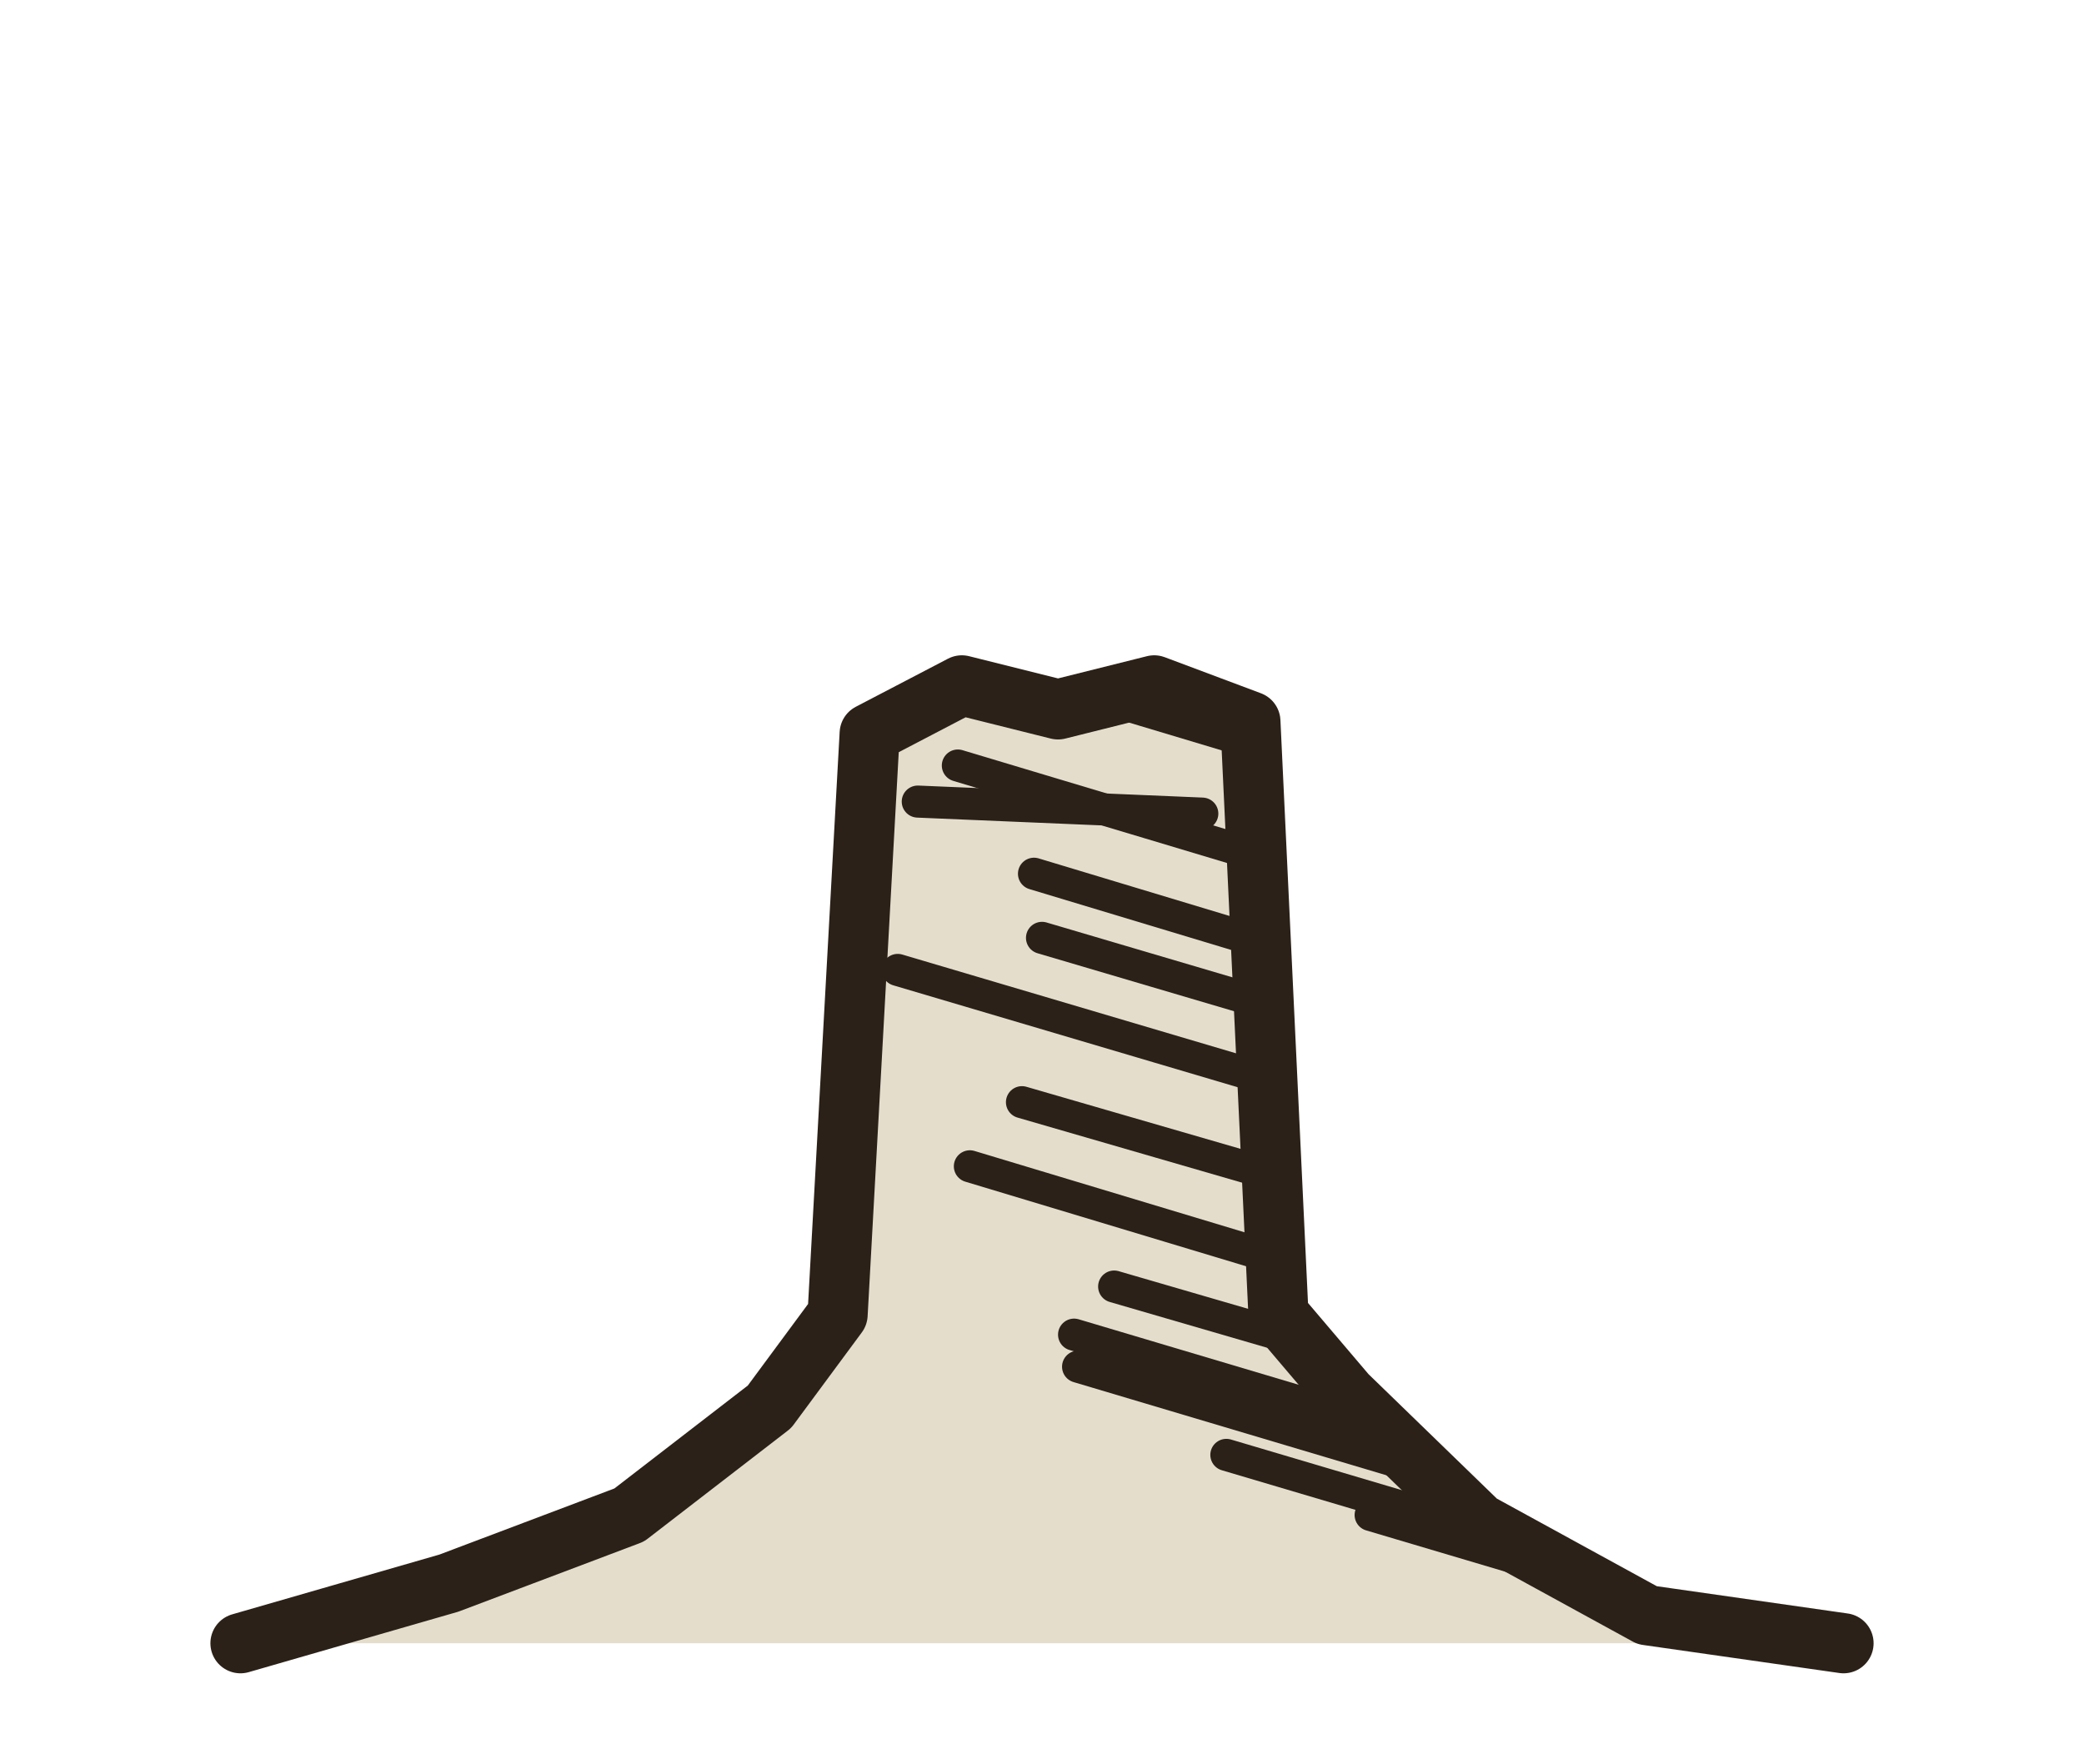
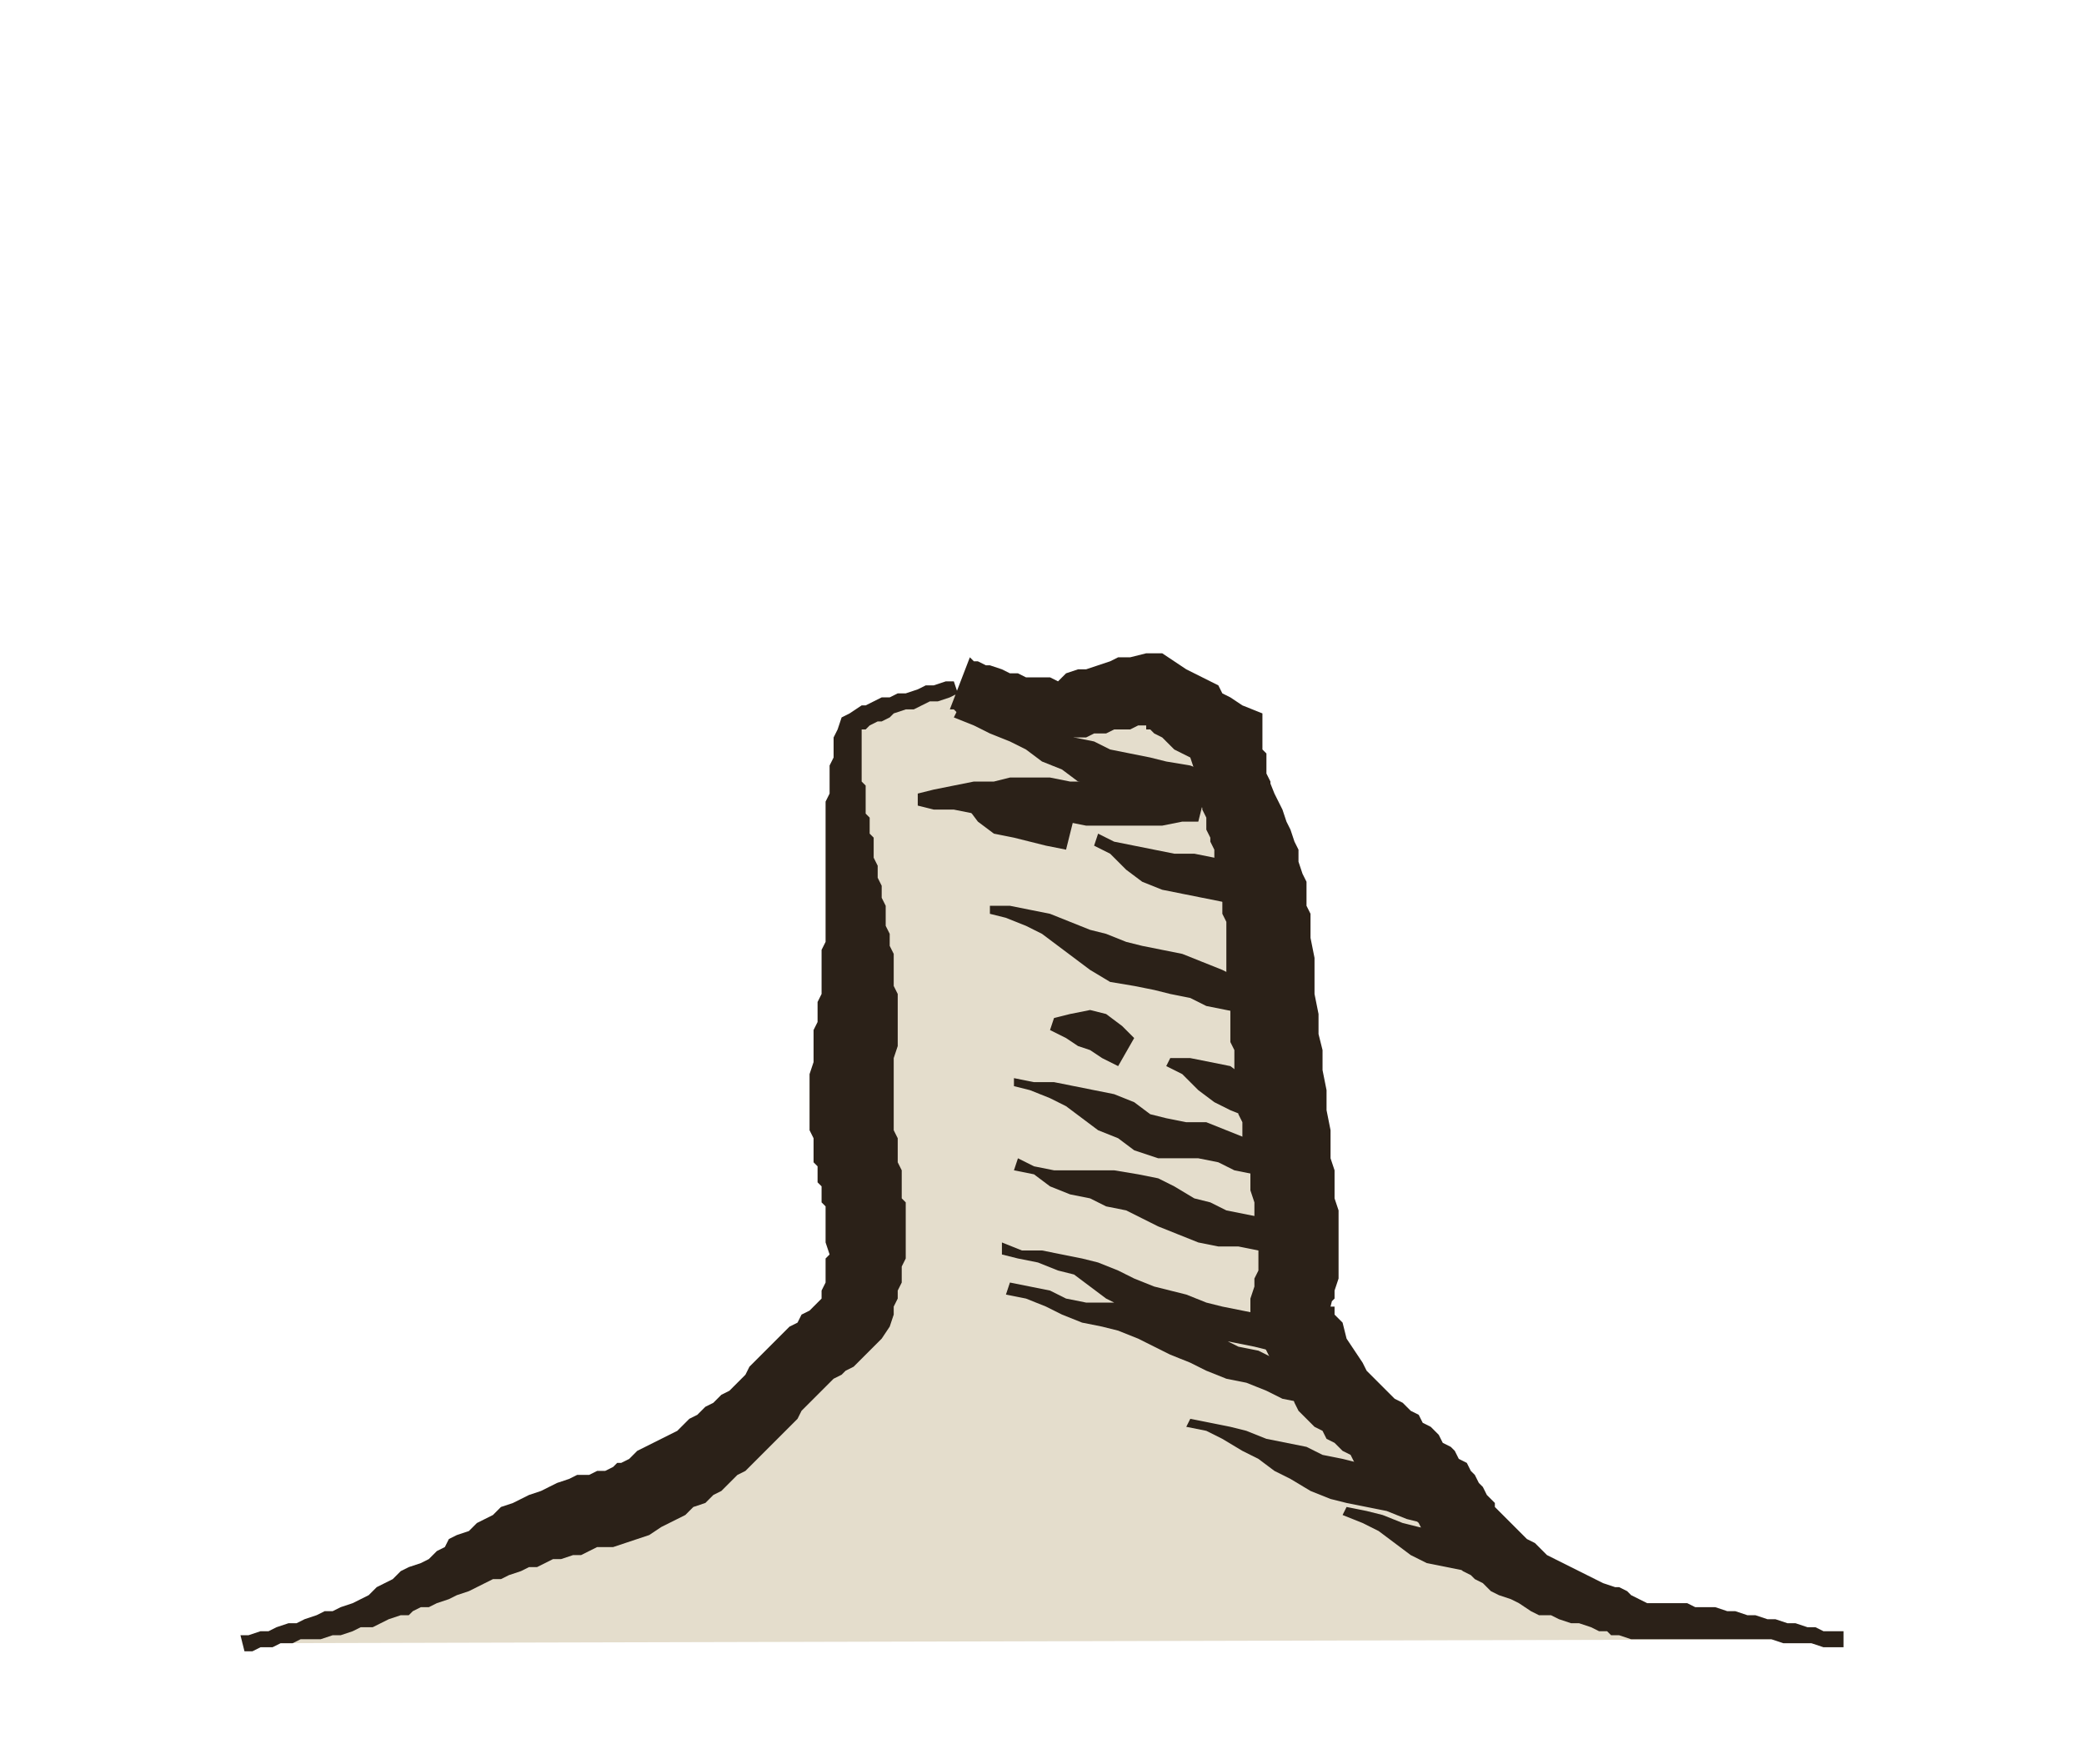
<svg xmlns="http://www.w3.org/2000/svg" width="52" height="44" viewBox="0 0 52 44">
  <defs>
    <clipPath id="m">
-       <polygon points="6.0,41.0 11.2,39.5 15.7,37.8 19.2,35.1 20.9,32.8 21.7,18.3 24.0,17.1 26.4,17.7 28.8,17.1 31.2,18.0 31.9,32.8 33.6,34.8 36.9,38.0 41.1,40.3 46.0,41.0" />
+       <polygon points="6.0,41.0 7.0,40.8 7.9,40.6 8.9,40.3 9.8,39.9 10.7,39.5 11.6,39.0 12.4,38.6 13.3,38.2 14.2,37.9 15.1,37.6 16.0,37.3 16.8,36.8 17.6,36.3 18.4,35.7 19.1,35.0 19.7,34.3 20.4,33.6 21.3,32.9 21.5,31.8 21.6,30.8 21.5,29.8 21.4,28.8 21.3,27.8 21.3,26.8 21.4,25.8 21.4,24.8 21.4,23.8 21.3,22.8 21.2,21.8 21.2,20.8 21.1,19.8 21.1,18.7 21.8,17.8 22.7,17.5 23.6,17.2 24.5,17.3 25.4,17.6 26.4,17.7 27.4,17.5 28.3,17.3 29.2,17.4 29.9,17.9 30.5,18.3 30.6,18.7 30.8,19.5 31.0,20.5 31.2,21.5 31.4,22.5 31.5,23.4 31.5,24.4 31.6,25.4 31.7,26.4 31.9,27.4 32.0,28.3 32.2,29.3 32.3,30.3 32.4,31.3 32.3,32.2 32.4,33.1 32.7,33.8 33.2,34.6 33.9,35.3 34.7,35.9 35.4,36.6 36.1,37.4 36.7,38.2 37.5,38.9 38.3,39.4 39.2,39.8 40.1,40.1 41.0,40.5 42.1,40.5 43.1,40.5 44.0,40.6 45.0,40.8 46.0,40.9 46.0,40.9" />
    </clipPath>
  </defs>
-   <polygon points="6.0,41.0 11.2,39.5 15.7,37.8 19.2,35.1 20.9,32.8 21.7,18.3 24.0,17.1 26.4,17.7 28.8,17.1 31.2,18.0 31.9,32.8 33.6,34.8 36.9,38.0 41.1,40.3 46.0,41.0" fill="#e4ddcc" stroke="none" />
-   <g fill="none" stroke="#2b2118" stroke-linecap="round" stroke-linejoin="round">
-     <polyline points="6.0,41.0 11.2,39.5 15.7,37.8 19.2,35.1 20.9,32.8 21.7,18.3 24.0,17.1 26.4,17.7 28.8,17.1 31.2,18.0 31.9,32.8 33.6,34.8 36.9,38.0 41.1,40.3 46.0,41.0" stroke-width="1.5" />
-     <polyline points="22.9,20.0 30.0,20.3" stroke-width="0.8" />
-     <g stroke-width="0.8" clip-path="url(#m)">
-       <line x1="30.6" y1="17.6" x2="19.7" y2="14.3" />
-       <line x1="31.8" y1="18.7" x2="20.8" y2="15.4" />
-       <line x1="31.9" y1="21.5" x2="23.9" y2="19.1" />
-       <line x1="32.1" y1="23.7" x2="25.8" y2="21.8" />
-       <line x1="32.1" y1="25.2" x2="26.0" y2="23.4" />
-       <line x1="32.2" y1="27.1" x2="22.4" y2="24.2" />
-       <line x1="32.4" y1="29.5" x2="25.5" y2="27.5" />
-       <line x1="32.5" y1="31.6" x2="24.2" y2="29.1" />
-       <line x1="33.3" y1="33.7" x2="27.8" y2="32.1" />
-       <line x1="35.2" y1="35.8" x2="26.8" y2="33.3" />
-       <line x1="36.3" y1="36.9" x2="26.9" y2="34.1" />
-       <line x1="38.7" y1="38.7" x2="30.6" y2="36.3" />
-       <line x1="40.6" y1="39.7" x2="34.2" y2="37.8" />
-     </g>
+   <polygon points="6.0,41.0 7.0,40.8 7.9,40.6 8.9,40.3 9.8,39.9 10.7,39.5 11.6,39.0 12.4,38.6 13.3,38.2 14.2,37.9 15.1,37.6 16.0,37.3 16.8,36.8 17.6,36.3 18.4,35.7 19.1,35.0 19.7,34.3 20.4,33.6 21.3,32.9 21.5,31.8 21.6,30.8 21.5,29.8 21.4,28.8 21.3,27.8 21.3,26.8 21.4,25.8 21.4,24.8 21.4,23.8 21.3,22.8 21.2,21.8 21.2,20.8 21.1,19.8 21.1,18.7 21.8,17.8 22.7,17.5 23.6,17.2 24.5,17.3 25.4,17.6 26.4,17.7 27.4,17.5 28.3,17.3 29.2,17.4 29.9,17.9 30.5,18.3 30.6,18.7 30.8,19.5 31.0,20.5 31.2,21.5 31.4,22.5 31.5,23.4 31.5,24.4 31.6,25.4 31.7,26.4 31.9,27.4 32.0,28.3 32.2,29.3 32.3,30.3 32.4,31.3 32.3,32.2 32.4,33.1 32.7,33.8 33.2,34.6 33.9,35.3 34.7,35.9 35.4,36.6 36.1,37.4 36.7,38.2 37.5,38.9 38.3,39.4 39.2,39.8 40.1,40.1 41.0,40.5 42.1,40.5 43.1,40.5 44.0,40.6 45.0,40.8 46.0,40.9 46.0,40.9" fill="#e4ddcc" stroke="none" />
+   <g fill="#2b2118" stroke="none">
+     <path d="M6.1,41.2 6.3,41.2 6.5,41.1 6.8,41.1 7.0,41.0 7.3,41.0 7.5,40.9 7.8,40.9 8.0,40.9 8.3,40.8 8.5,40.8 8.8,40.7 9.0,40.6 9.3,40.6 9.5,40.5 9.7,40.4 10.0,40.3 10.2,40.3 10.3,40.2 10.5,40.1 10.7,40.1 10.9,40.0 11.2,39.9 11.4,39.8 11.7,39.7 11.9,39.6 12.1,39.5 12.3,39.4 12.5,39.4 12.7,39.3 13.0,39.2 13.2,39.1 13.4,39.1 13.6,39.0 13.8,38.9 14.0,38.9 14.3,38.8 14.5,38.8 14.7,38.7 14.9,38.6 15.1,38.6 15.3,38.6 15.6,38.5 15.9,38.4 16.2,38.3 16.5,38.1 16.7,38.0 16.9,37.9 17.1,37.8 17.3,37.6 17.6,37.5 17.8,37.3 18.0,37.2 18.2,37.0 18.4,36.8 18.6,36.7 18.8,36.5 19.0,36.3 19.1,36.2 19.3,36.0 19.5,35.8 19.7,35.6 19.9,35.4 20.0,35.2 20.2,35.0 20.3,34.9 20.5,34.7 20.6,34.6 20.8,34.4 21.0,34.3 21.1,34.2 21.3,34.1 21.4,34.0 21.6,33.8 21.8,33.6 22.0,33.4 22.2,33.1 22.3,32.8 22.3,32.6 22.4,32.4 22.4,32.2 22.5,32.0 22.5,31.8 22.5,31.6 22.6,31.4 22.6,31.1 22.6,30.8 22.6,30.6 22.6,30.4 22.6,30.2 22.6,30.0 22.5,29.9 22.5,29.7 22.5,29.5 22.5,29.3 22.5,29.2 22.4,29.0 22.4,28.8 22.4,28.7 22.4,28.5 22.4,28.4 22.3,28.2 22.3,28.1 22.3,27.9 22.3,27.8 22.3,27.6 22.3,27.5 22.3,27.3 22.3,27.1 22.3,26.9 22.3,26.6 22.3,26.4 22.4,26.1 22.4,25.9 22.4,25.6 22.4,25.4 22.4,25.1 22.4,24.8 22.3,24.6 22.3,24.3 22.3,24.1 22.3,24.0 22.3,23.8 22.2,23.6 22.2,23.4 22.2,23.3 22.1,23.1 22.1,22.9 22.1,22.8 22.1,22.6 22.0,22.4 22.0,22.2 22.0,22.1 21.9,21.9 21.9,21.8 21.9,21.6 21.8,21.4 21.8,21.3 21.8,21.1 21.8,20.9 21.7,20.8 21.7,20.6 21.7,20.4 21.6,20.3 21.6,20.1 21.6,20.0 21.6,19.8 21.6,19.6 21.5,19.5 21.5,19.3 21.5,19.1 21.5,18.9 21.5,18.7 21.5,18.5 21.5,18.4 21.5,18.2 21.6,18.2 21.7,18.1 21.9,18.0 22.0,18.0 22.2,17.9 22.3,17.8 22.6,17.7 22.8,17.7 23.0,17.6 23.2,17.5 23.4,17.5 23.7,17.4 23.9,17.3 23.8,17.0 23.6,17.0 23.3,17.1 23.1,17.1 22.9,17.2 22.6,17.3 22.4,17.3 22.2,17.4 22.0,17.4 21.8,17.5 21.6,17.6 21.5,17.6 21.2,17.8 21.0,17.9 20.9,18.2 20.8,18.4 20.8,18.7 20.8,18.9 20.7,19.1 20.7,19.3 20.7,19.5 20.7,19.6 20.7,19.8 20.6,20.0 20.6,20.2 20.6,20.3 20.6,20.5 20.6,20.7 20.6,20.8 20.6,21.0 20.6,21.2 20.6,21.4 20.6,21.5 20.6,21.7 20.6,21.9 20.6,22.0 20.6,22.2 20.6,22.4 20.6,22.5 20.6,22.7 20.6,22.9 20.6,23.0 20.6,23.2 20.6,23.4 20.6,23.5 20.5,23.7 20.5,23.9 20.5,24.0 20.5,24.2 20.5,24.3 20.5,24.6 20.5,24.8 20.4,25.0 20.4,25.3 20.4,25.5 20.3,25.7 20.3,26.0 20.3,26.2 20.3,26.5 20.2,26.8 20.2,27.0 20.2,27.3 20.2,27.5 20.2,27.7 20.2,27.9 20.2,28.0 20.2,28.2 20.3,28.4 20.3,28.6 20.3,28.8 20.3,29.0 20.4,29.1 20.4,29.3 20.4,29.5 20.5,29.6 20.5,29.8 20.5,30.0 20.6,30.1 20.6,30.3 20.6,30.4 20.6,30.6 20.6,30.7 20.6,30.8 20.6,31.0 20.7,31.3 20.6,31.4 20.6,31.5 20.6,31.7 20.6,31.8 20.6,32.0 20.5,32.2 20.5,32.3 20.5,32.4 20.5,32.4 20.5,32.4 20.4,32.5 20.3,32.6 20.2,32.7 20.0,32.8 19.9,33.0 19.7,33.1 19.5,33.3 19.3,33.5 19.1,33.7 18.9,33.9 18.7,34.1 18.6,34.3 18.5,34.4 18.3,34.6 18.2,34.7 18.0,34.8 17.8,35.0 17.6,35.1 17.4,35.3 17.2,35.4 17.1,35.5 16.9,35.7 16.7,35.8 16.5,35.9 16.3,36.0 16.1,36.1 15.9,36.2 15.7,36.4 15.5,36.5 15.4,36.5 15.3,36.6 15.1,36.7 14.9,36.7 14.7,36.8 14.4,36.8 14.2,36.9 13.9,37.0 13.7,37.1 13.5,37.2 13.2,37.3 13.0,37.4 12.8,37.5 12.5,37.6 12.3,37.8 12.1,37.9 11.9,38.0 11.7,38.2 11.4,38.3 11.2,38.4 11.1,38.6 10.9,38.7 10.7,38.9 10.5,39.0 10.2,39.1 10.0,39.2 9.9,39.3 9.8,39.4 9.6,39.5 9.4,39.6 9.2,39.8 9.0,39.9 8.8,40.0 8.5,40.1 8.3,40.2 8.1,40.2 7.9,40.3 7.6,40.4 7.4,40.5 7.2,40.5 6.9,40.6 6.7,40.7 6.5,40.7 6.2,40.8 6.0,40.8ZM23.7,17.7 23.8,17.7 23.9,17.8 24.1,17.9 24.3,17.9 24.5,18.0 24.8,18.1 25.0,18.2 25.3,18.3 25.5,18.3 25.8,18.4 26.1,18.5 26.5,18.5 26.8,18.4 27.1,18.4 27.3,18.3 27.6,18.3 27.8,18.2 28.0,18.2 28.2,18.2 28.4,18.1 28.5,18.1 28.6,18.1 28.6,18.2 28.7,18.2 28.8,18.3 29.0,18.4 29.2,18.6 29.3,18.7 29.5,18.8 29.7,18.9 29.9,19.0 29.9,19.0 29.9,18.8 29.8,18.8 29.7,18.6 29.7,18.9 29.8,19.2 29.8,19.4 29.9,19.7 29.9,19.9 30.0,20.1 30.0,20.2 30.1,20.4 30.1,20.6 30.1,20.7 30.2,20.9 30.2,21.0 30.3,21.2 30.3,21.4 30.4,21.6 30.4,21.9 30.5,22.1 30.5,22.3 30.5,22.6 30.5,22.8 30.6,23.0 30.6,23.3 30.6,23.5 30.6,23.7 30.6,24.0 30.6,24.2 30.6,24.5 30.6,24.7 30.7,25.0 30.7,25.2 30.7,25.5 30.7,25.7 30.7,26.0 30.8,26.2 30.8,26.5 30.8,26.7 30.8,27.0 30.9,27.2 30.9,27.5 30.9,27.8 31.0,28.0 31.0,28.3 31.0,28.5 31.1,28.8 31.1,29.0 31.2,29.2 31.2,29.5 31.2,29.7 31.3,30.0 31.3,30.2 31.3,30.4 31.3,30.6 31.4,30.8 31.4,31.1 31.4,31.3 31.4,31.5 31.4,31.7 31.3,31.9 31.3,32.1 31.2,32.4 31.2,32.8 31.3,33.1 31.5,33.5 31.6,33.7 31.7,33.9 31.8,34.1 31.9,34.3 32.0,34.5 32.2,34.7 32.3,35.0 32.4,35.2 32.6,35.4 32.8,35.6 33.0,35.7 33.1,35.9 33.3,36.0 33.4,36.1 33.5,36.2 33.7,36.3 33.8,36.5 33.9,36.6 34.1,36.7 34.2,36.8 34.3,36.8 34.4,36.9 34.6,37.1 34.8,37.3 34.9,37.4 34.9,37.5 35.0,37.6 35.1,37.7 35.2,37.8 35.3,37.9 35.4,38.0 35.5,38.2 35.6,38.3 35.7,38.4 35.9,38.6 36.0,38.8 36.2,38.9 36.4,39.1 36.5,39.2 36.7,39.3 36.8,39.4 37.0,39.5 37.2,39.7 37.4,39.8 37.7,39.9 37.9,40.0 38.2,40.2 38.4,40.3 38.7,40.3 38.9,40.4 39.2,40.5 39.4,40.5 39.7,40.6 39.9,40.7 40.1,40.7 40.2,40.8 40.4,40.8 40.7,40.9 40.9,40.9 41.2,40.9 41.4,40.9 41.6,40.9 41.7,40.9 41.9,40.9 42.0,40.9 42.3,40.9 42.5,40.9 42.8,40.9 43.0,40.9 43.3,40.9 43.5,40.9 43.8,40.9 44.0,40.9 44.2,40.9 44.5,41.0 44.7,41.0 45.0,41.0 45.2,41.0 45.5,41.1 45.7,41.1 46.0,41.1 46.0,40.7 45.8,40.7 45.5,40.7 45.3,40.6 45.1,40.6 44.8,40.5 44.6,40.5 44.3,40.4 44.1,40.4 43.8,40.3 43.6,40.3 43.3,40.2 43.1,40.2 42.8,40.1 42.6,40.1 42.3,40.1 42.1,40.0 41.9,40.0 41.7,40.0 41.6,40.0 41.4,40.0 41.3,40.0 41.1,40.0 40.9,39.9 40.7,39.8 40.6,39.7 40.4,39.6 40.3,39.6 40.0,39.5 39.8,39.4 39.6,39.3 39.4,39.2 39.2,39.1 39.0,39.0 38.8,38.9 38.6,38.8 38.4,38.6 38.3,38.5 38.1,38.4 37.9,38.2 37.8,38.1 37.7,38.0 37.6,37.9 37.5,37.8 37.4,37.7 37.3,37.6 37.3,37.5 37.2,37.4 37.1,37.3 37.0,37.1 36.9,37.0 36.8,36.8 36.7,36.7 36.6,36.5 36.4,36.4 36.3,36.2 36.2,36.1 36.0,36.0 35.9,35.8 35.7,35.6 35.5,35.5 35.4,35.3 35.2,35.2 35.1,35.1 35.0,35.0 34.8,34.9 34.7,34.8 34.6,34.7 34.5,34.6 34.4,34.5 34.3,34.4 34.2,34.3 34.1,34.2 34.0,34.1 33.9,33.9 33.8,33.7 33.7,33.6 33.6,33.4 33.5,33.2 33.4,33.0 33.3,32.8 33.3,32.6 33.2,32.6 33.2,32.6 33.2,32.5 33.3,32.4 33.3,32.1 33.3,31.9 33.4,31.6 33.4,31.3 33.4,31.0 33.4,30.7 33.3,30.5 33.3,30.2 33.3,29.9 33.2,29.7 33.2,29.4 33.1,29.2 33.1,28.9 33.1,28.7 33.0,28.4 33.0,28.2 32.9,27.9 32.9,27.7 32.8,27.5 32.8,27.2 32.8,27.0 32.7,26.7 32.7,26.5 32.7,26.3 32.6,26.0 32.6,25.8 32.6,25.6 32.5,25.3 32.5,25.1 32.5,24.8 32.5,24.6 32.4,24.4 32.4,24.1 32.4,23.9 32.4,23.6 32.4,23.4 32.3,23.1 32.3,22.9 32.3,22.6 32.3,22.4 32.2,22.1 32.2,21.8 32.1,21.6 32.1,21.3 32.0,21.0 32.0,20.8 31.9,20.6 31.9,20.4 31.9,20.3 31.8,20.1 31.8,20.0 31.7,19.8 31.7,19.6 31.7,19.5 31.6,19.3 31.6,19.1 31.6,18.9 31.6,18.8 31.5,18.7 31.5,18.2 31.5,17.8 31.0,17.6 30.7,17.4 30.7,17.4 30.5,17.3 30.4,17.1 30.2,17.0 30.0,16.9 29.8,16.8 29.6,16.7 29.3,16.5 29.0,16.3 28.6,16.3 28.2,16.4 27.9,16.4 27.7,16.5 27.4,16.6 27.1,16.7 26.9,16.7 26.6,16.8 26.5,16.9 26.4,17.0 26.2,16.9 26.1,16.9 25.8,16.9 25.6,16.9 25.4,16.8 25.2,16.8 25.0,16.7 24.7,16.6 24.6,16.6 24.4,16.5 24.3,16.5 24.2,16.4ZM31.1,18.0 31.3,18.2 31.3,18.5 31.4,19.0 31.5,19.4 31.6,19.8 31.8,20.3 31.8,20.6 31.9,20.8 32.0,21.1 32.0,21.3 32.1,21.6 32.1,21.8 32.1,22.1 32.1,22.4 32.1,22.6 32.1,22.9 32.1,23.1 32.1,23.4 32.1,23.9 32.0,24.4 32.0,24.9 32.1,25.4 32.1,25.8 32.2,26.3 32.2,26.8 32.3,27.3 32.3,27.8 32.4,28.3 32.5,28.7 32.5,29.0 32.5,29.2 32.6,29.5 32.6,29.8 32.6,30.0 32.6,30.3 32.7,30.5 32.7,30.8 32.7,31.0 32.7,31.3 32.7,31.5 32.7,31.8 32.6,32.2 32.5,32.7 32.7,33.0 32.9,33.3 33.1,33.7 33.3,34.0 33.5,34.4 33.7,34.7 34.1,35.0 34.5,35.4 34.7,35.5 34.9,35.7 35.1,35.8 35.3,36.0 35.5,36.1 35.7,36.3 35.9,36.5 36.1,36.6 36.3,36.8 36.5,37.0 36.7,37.2 36.8,37.4 37.0,37.6 37.2,37.8 37.5,38.1 37.6,38.0 37.2,37.7 37.1,37.5 36.9,37.3 36.8,37.1 36.6,36.9 36.4,36.7 36.3,36.5 36.1,36.3 35.9,36.1 35.7,35.9 35.5,35.7 35.3,35.5 35.2,35.4 35.0,35.2 34.8,35.0 34.5,34.7 34.2,34.4 34.0,34.0 33.8,33.7 33.6,33.4 33.5,33.0 33.3,32.8 33.2,32.6 33.3,32.2 33.4,31.9 33.4,31.6 33.4,31.3 33.4,31.0 33.4,30.7 33.4,30.5 33.4,30.2 33.3,29.9 33.3,29.7 33.3,29.4 33.3,29.2 33.2,28.9 33.2,28.7 33.2,28.2 33.1,27.7 33.1,27.2 33.0,26.7 33.0,26.2 32.9,25.8 32.9,25.3 32.8,24.8 32.8,24.3 32.8,23.9 32.7,23.4 32.7,23.1 32.7,22.8 32.6,22.6 32.6,22.3 32.6,22.0 32.5,21.8 32.4,21.5 32.4,21.2 32.3,21.0 32.2,20.7 32.1,20.5 32.0,20.2 31.8,19.8 31.6,19.3 31.5,18.9 31.4,18.5 31.5,18.1 31.2,18.0Z" />
+     <path d="M22.9,20.1 23.3,20.2 23.8,20.2 24.3,20.3 24.8,20.4 25.2,20.5 25.7,20.5 26.2,20.5 26.6,20.5 27.1,20.6 27.5,20.6 28.0,20.6 28.5,20.6 29.0,20.6 29.5,20.5 29.9,20.5 30.0,20.1 29.5,20.0 29.0,19.9 28.6,19.8 28.1,19.7 27.7,19.6 27.2,19.5 26.7,19.5 26.2,19.4 25.7,19.4 25.2,19.4 24.8,19.5 24.3,19.5 23.8,19.6 23.3,19.7 22.9,19.8Z" />
+     <path clip-path="url(#m)" d="M30.6,17.1 30.1,17.0 29.7,17.0 29.2,16.9 28.8,16.7 28.4,16.6 27.9,16.4 27.5,16.2 27.0,16.0 26.6,15.9 26.1,15.8 25.6,15.7 25.2,15.6 24.7,15.5 24.2,15.5 23.7,15.4 23.7,15.7 24.1,15.8 24.6,16.0 25.0,16.2 25.4,16.4 25.8,16.7 26.3,16.8 26.7,16.9 27.2,17.1 27.6,17.3 28.0,17.5 28.5,17.6 29.0,17.7 29.5,17.8 30.0,17.8 30.5,17.9ZM23.1,14.9 22.6,14.8 22.1,14.7 21.7,14.6 21.2,14.5 20.8,14.4 20.4,14.3 19.9,14.2 19.5,14.2 19.0,14.1 18.9,14.3 19.3,14.5 19.7,14.8 20.1,15.2 20.5,15.4 21.0,15.5 21.5,15.5 22.0,15.5 22.5,15.6 22.9,15.7ZM32.0,18.2 31.5,18.0 31.1,17.7 30.6,17.5 30.1,17.3 29.6,17.2 29.1,17.2 28.6,17.2 28.1,17.2 27.6,17.1 27.5,17.3 28.0,17.6 28.4,17.9 28.9,18.1 29.4,18.2 29.8,18.3 30.3,18.4 30.7,18.6 31.2,18.8 31.6,18.9ZM26.7,16.5 26.2,16.3 25.8,16.0 25.3,15.9 24.7,15.9 24.2,15.9 24.2,16.1 24.6,16.4 25.0,16.7 25.5,16.8 25.9,17.0 26.4,17.1ZM32.0,20.2 31.5,20.0 31.1,19.8 30.6,19.5 30.2,19.3 29.7,19.1 29.1,19.0 28.7,18.9 28.2,18.8 27.7,18.7 27.3,18.5 26.8,18.4 26.4,18.2 25.9,18.1 25.3,18.0 24.8,17.9 24.4,17.8 23.9,17.7 23.8,17.9 24.3,18.1 24.7,18.3 25.2,18.5 25.6,18.7 26.0,19.0 26.5,19.2 26.9,19.5 27.4,19.6 27.9,19.8 28.5,19.9 29.0,20.0 29.4,20.0 29.9,20.1 30.3,20.3 30.8,20.5 31.2,20.7 31.7,20.8ZM32.1,22.2 31.7,22.0 31.2,21.8 30.8,21.6 30.3,21.4 29.8,21.3 29.3,21.3 28.8,21.2 28.3,21.1 27.8,21.0 27.4,20.8 27.3,21.1 27.7,21.3 28.1,21.7 28.5,22.0 29.0,22.2 29.5,22.3 30.0,22.4 30.5,22.5 30.9,22.7 31.4,22.8 31.9,22.9ZM26.8,20.4 26.4,20.3 26.0,20.1 25.6,19.9 25.2,19.8 24.8,19.7 24.3,19.7 23.9,19.6 23.7,19.8 24.1,20.1 24.4,20.5 24.8,20.8 25.3,20.9 25.7,21.0 26.1,21.1 26.6,21.2ZM32.3,25.0 31.8,24.8 31.4,24.6 30.9,24.4 30.5,24.2 30.0,24.0 29.5,23.8 29.0,23.7 28.5,23.6 28.1,23.5 27.6,23.3 27.2,23.2 26.7,23.0 26.2,22.8 25.7,22.7 25.2,22.6 24.7,22.6 24.7,22.8 25.1,22.9 25.6,23.1 26.0,23.3 26.4,23.6 26.8,23.9 27.2,24.2 27.7,24.5 28.3,24.6 28.8,24.7 29.2,24.8 29.7,24.9 30.1,25.1 30.6,25.2 31.1,25.3 31.5,25.5 32.0,25.7ZM32.3,27.3 31.9,27.2 31.5,27.1 31.1,26.9 30.7,26.6 30.2,26.5 29.7,26.4 29.2,26.4 29.1,26.6 29.5,26.8 29.9,27.2 30.3,27.5 30.7,27.7 31.2,27.9 31.7,28.0 32.2,28.0ZM28.3,25.9 28.0,25.6 27.6,25.3 27.2,25.2 26.7,25.3 26.3,25.4 26.2,25.7 26.6,25.9 26.9,26.1 27.2,26.2 27.5,26.4 27.9,26.6ZM32.5,28.9 32.0,28.7 31.5,28.5 31.1,28.4 30.6,28.2 30.1,28.0 29.6,28.0 29.1,27.9 28.7,27.8 28.3,27.5 27.8,27.3 27.3,27.2 26.8,27.1 26.3,27.0 25.8,27.0 25.3,26.9 25.3,27.1 25.7,27.2 26.2,27.4 26.6,27.6 27.0,27.9 27.4,28.2 27.9,28.4 28.3,28.7 28.9,28.9 29.4,28.9 29.9,28.9 30.4,29.0 30.8,29.2 31.3,29.3 31.8,29.4 32.2,29.6ZM32.6,30.7 32.1,30.5 31.6,30.4 31.1,30.3 30.6,30.2 30.2,30.0 29.8,29.9 29.3,29.6 28.9,29.4 28.4,29.3 27.8,29.2 27.3,29.2 26.8,29.2 26.3,29.2 25.8,29.1 25.4,28.9 25.3,29.2 25.8,29.3 26.2,29.6 26.7,29.8 27.2,29.9 27.6,30.1 28.1,30.2 28.5,30.4 28.9,30.6 29.4,30.8 29.9,31.0 30.4,31.1 30.9,31.1 31.4,31.2 31.9,31.3 32.4,31.4ZM33.7,33.8 33.3,33.7 32.9,33.5 32.4,33.2 32.0,33.0 31.5,32.8 31.0,32.7 30.5,32.6 30.1,32.5 29.6,32.3 29.2,32.2 28.8,32.1 28.3,31.9 27.9,31.7 27.4,31.5 27.0,31.4 26.5,31.3 26.0,31.2 25.5,31.2 25.0,31.0 25.0,31.3 25.4,31.4 25.9,31.5 26.4,31.7 26.8,31.8 27.2,32.1 27.6,32.4 28.0,32.6 28.5,32.9 28.9,33.0 29.4,33.2 29.9,33.3 30.3,33.4 30.8,33.5 31.3,33.6 31.7,33.7 32.1,33.9 32.5,34.2 33.0,34.3 33.5,34.5ZM34.7,34.7 34.2,34.5 33.7,34.4 33.2,34.3 32.7,34.2 32.3,34.1 31.8,33.9 31.4,33.7 30.9,33.6 30.5,33.4 30.1,33.2 29.6,33.0 29.1,32.7 28.6,32.6 28.1,32.5 27.6,32.5 27.1,32.5 26.6,32.4 26.2,32.2 25.7,32.1 25.2,32.0 25.1,32.3 25.6,32.4 26.1,32.6 26.5,32.8 27.0,33.0 27.5,33.1 27.9,33.2 28.4,33.4 28.8,33.6 29.2,33.8 29.7,34.0 30.1,34.2 30.6,34.4 31.1,34.5 31.6,34.7 32.0,34.9 32.5,35.0 33.0,35.1 33.5,35.2 34.0,35.3 34.4,35.5ZM38.6,38.2 38.1,38.1 37.7,37.8 37.2,37.6 36.8,37.4 36.3,37.2 35.8,37.1 35.4,36.9 34.9,36.7 34.4,36.6 33.9,36.5 33.5,36.4 33.0,36.3 32.6,36.1 32.1,36.0 31.6,35.9 31.1,35.7 30.7,35.6 30.2,35.5 29.7,35.4 29.6,35.6 30.1,35.7 30.5,35.9 31.0,36.2 31.4,36.4 31.8,36.7 32.2,36.9 32.7,37.2 33.2,37.4 33.6,37.5 34.1,37.6 34.6,37.7 35.1,37.9 35.5,38.0 36.0,38.1 36.5,38.2 36.9,38.4 37.4,38.6 37.8,38.7 38.3,38.9ZM40.9,39.5 40.5,39.4 40.0,39.2 39.6,39.0 39.1,38.8 38.7,38.7 38.2,38.6 37.7,38.4 37.3,38.3 36.8,38.2 36.3,38.2 35.9,38.2 35.4,38.1 35.0,38.0 34.5,37.8 34.1,37.7 33.6,37.6 33.5,37.8 34.0,38.0 34.4,38.2 34.8,38.5 35.2,38.8 35.6,39.0 36.1,39.1 36.6,39.2 37.1,39.3 37.5,39.4 38.0,39.5 38.4,39.6 38.9,39.7 39.3,39.8 39.8,39.9 40.2,40.1 40.7,40.2Z" />
  </g>
</svg>
